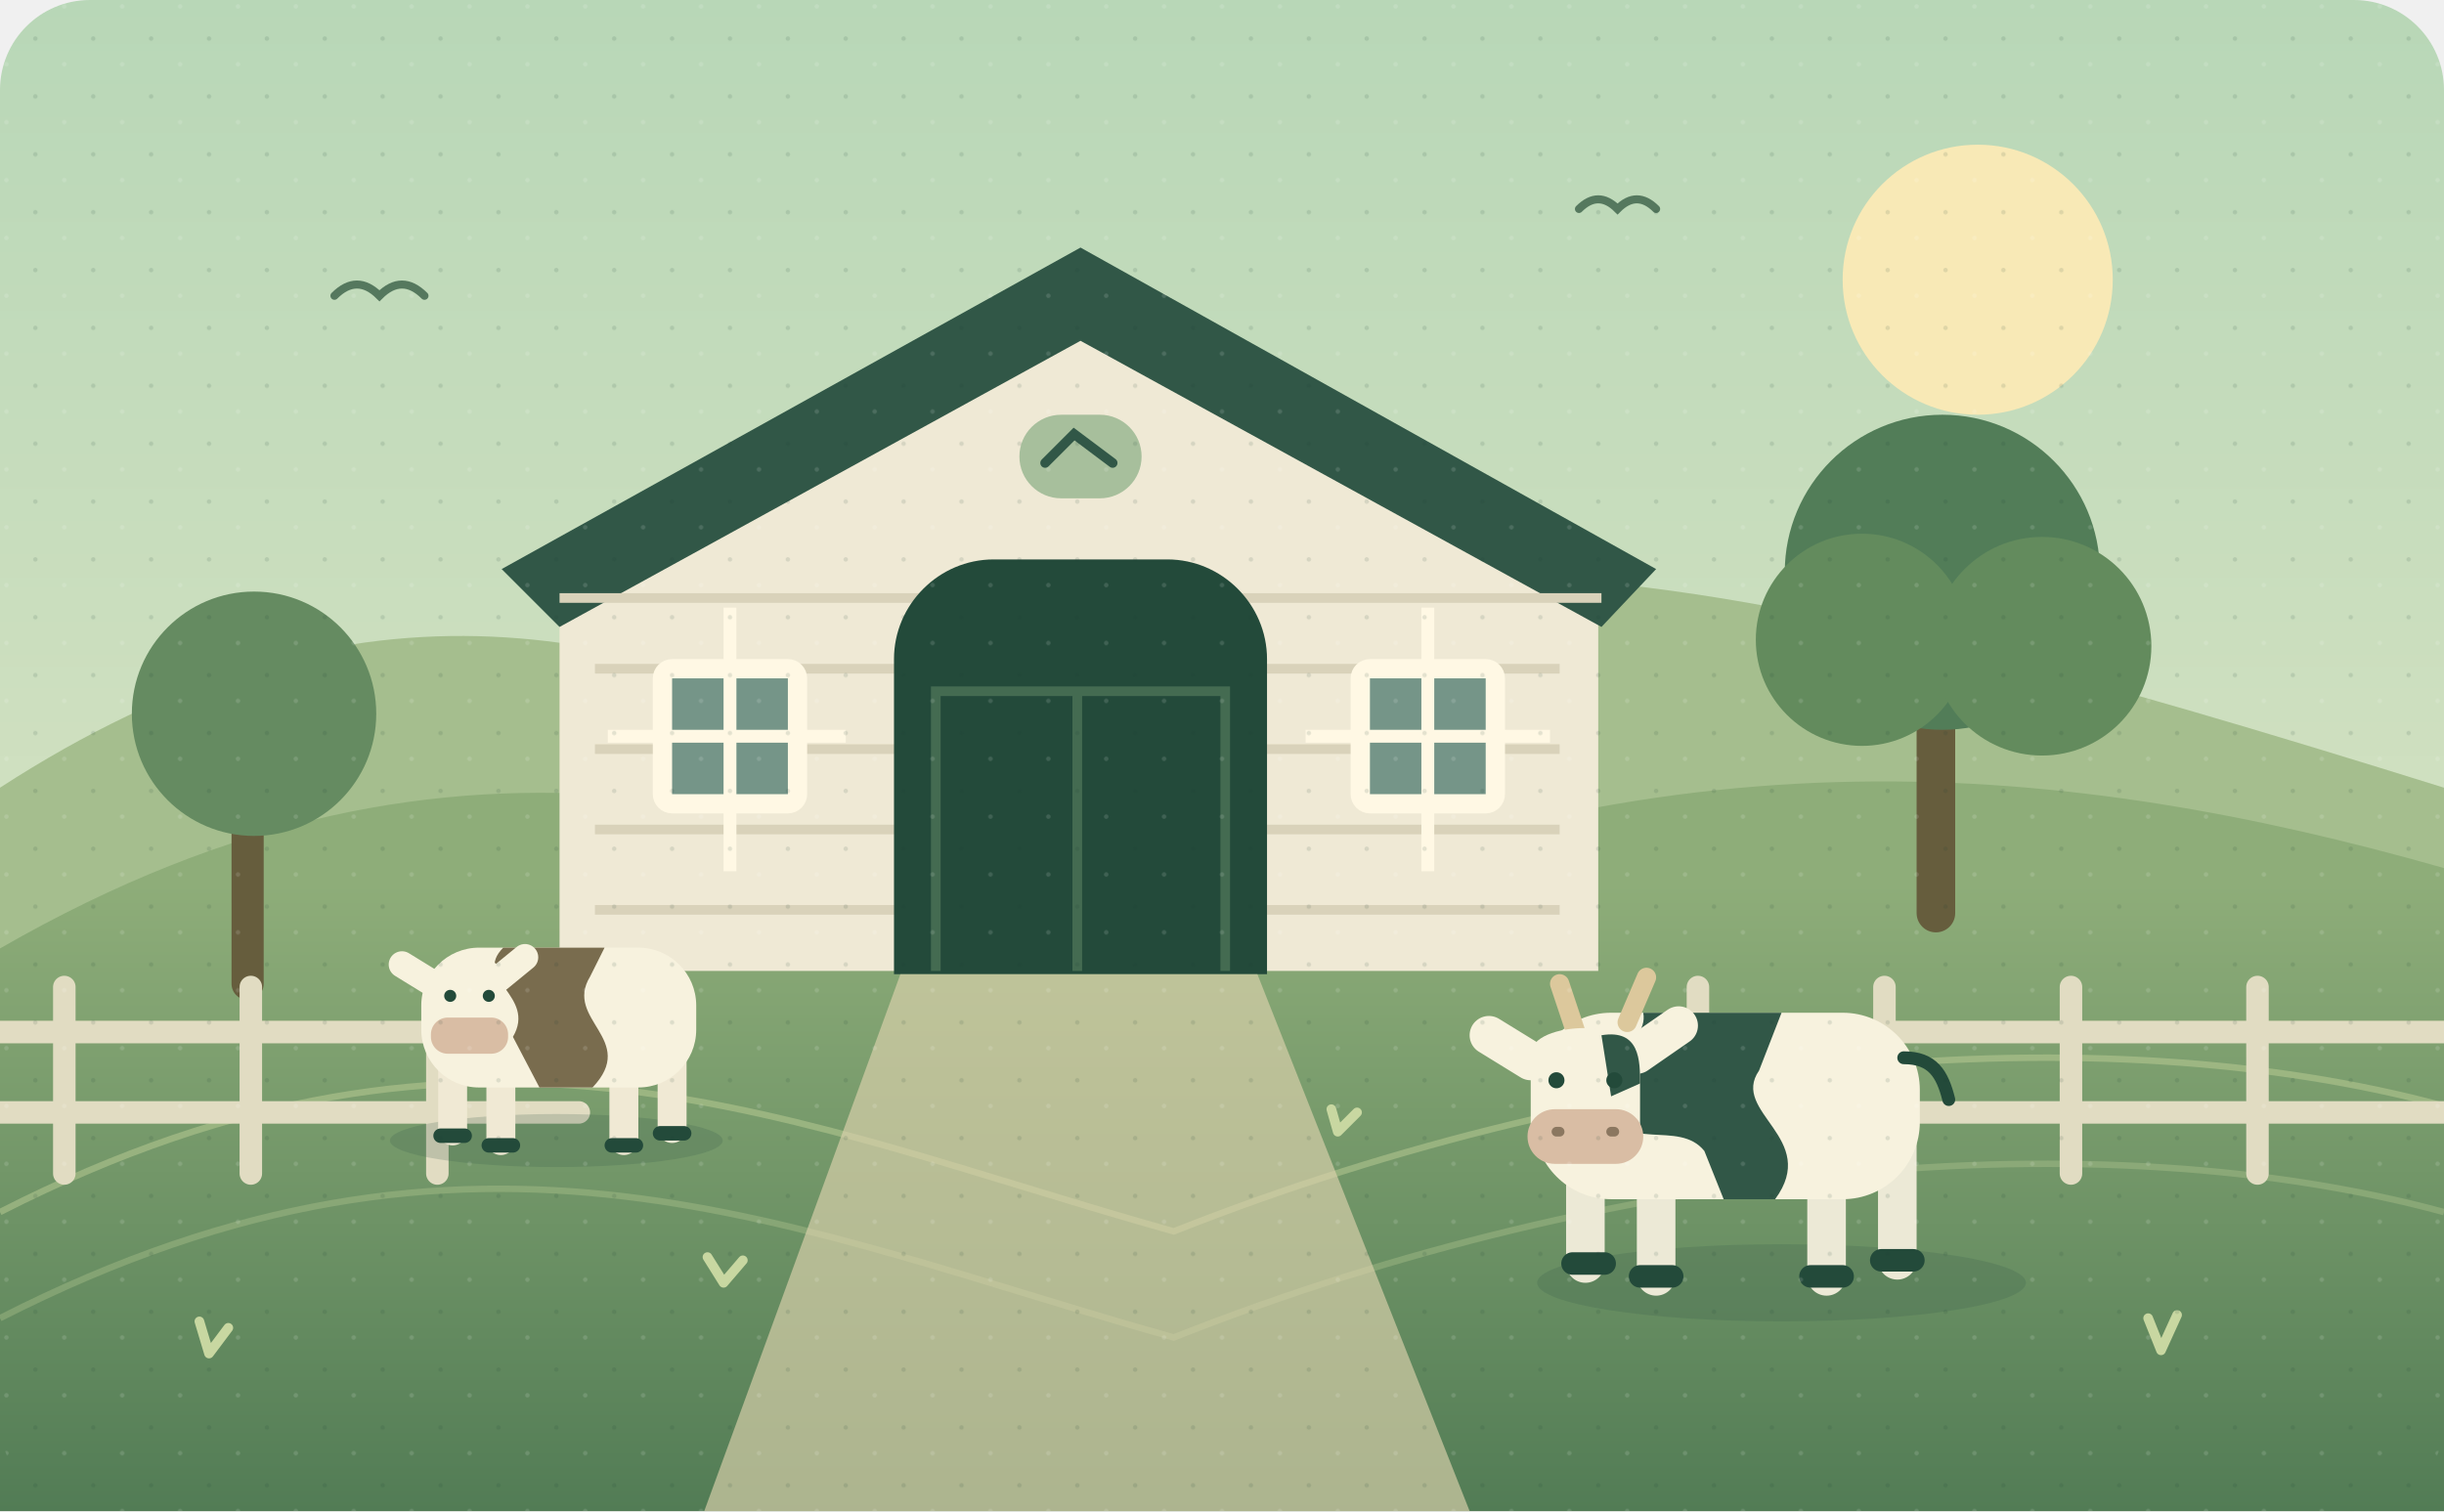
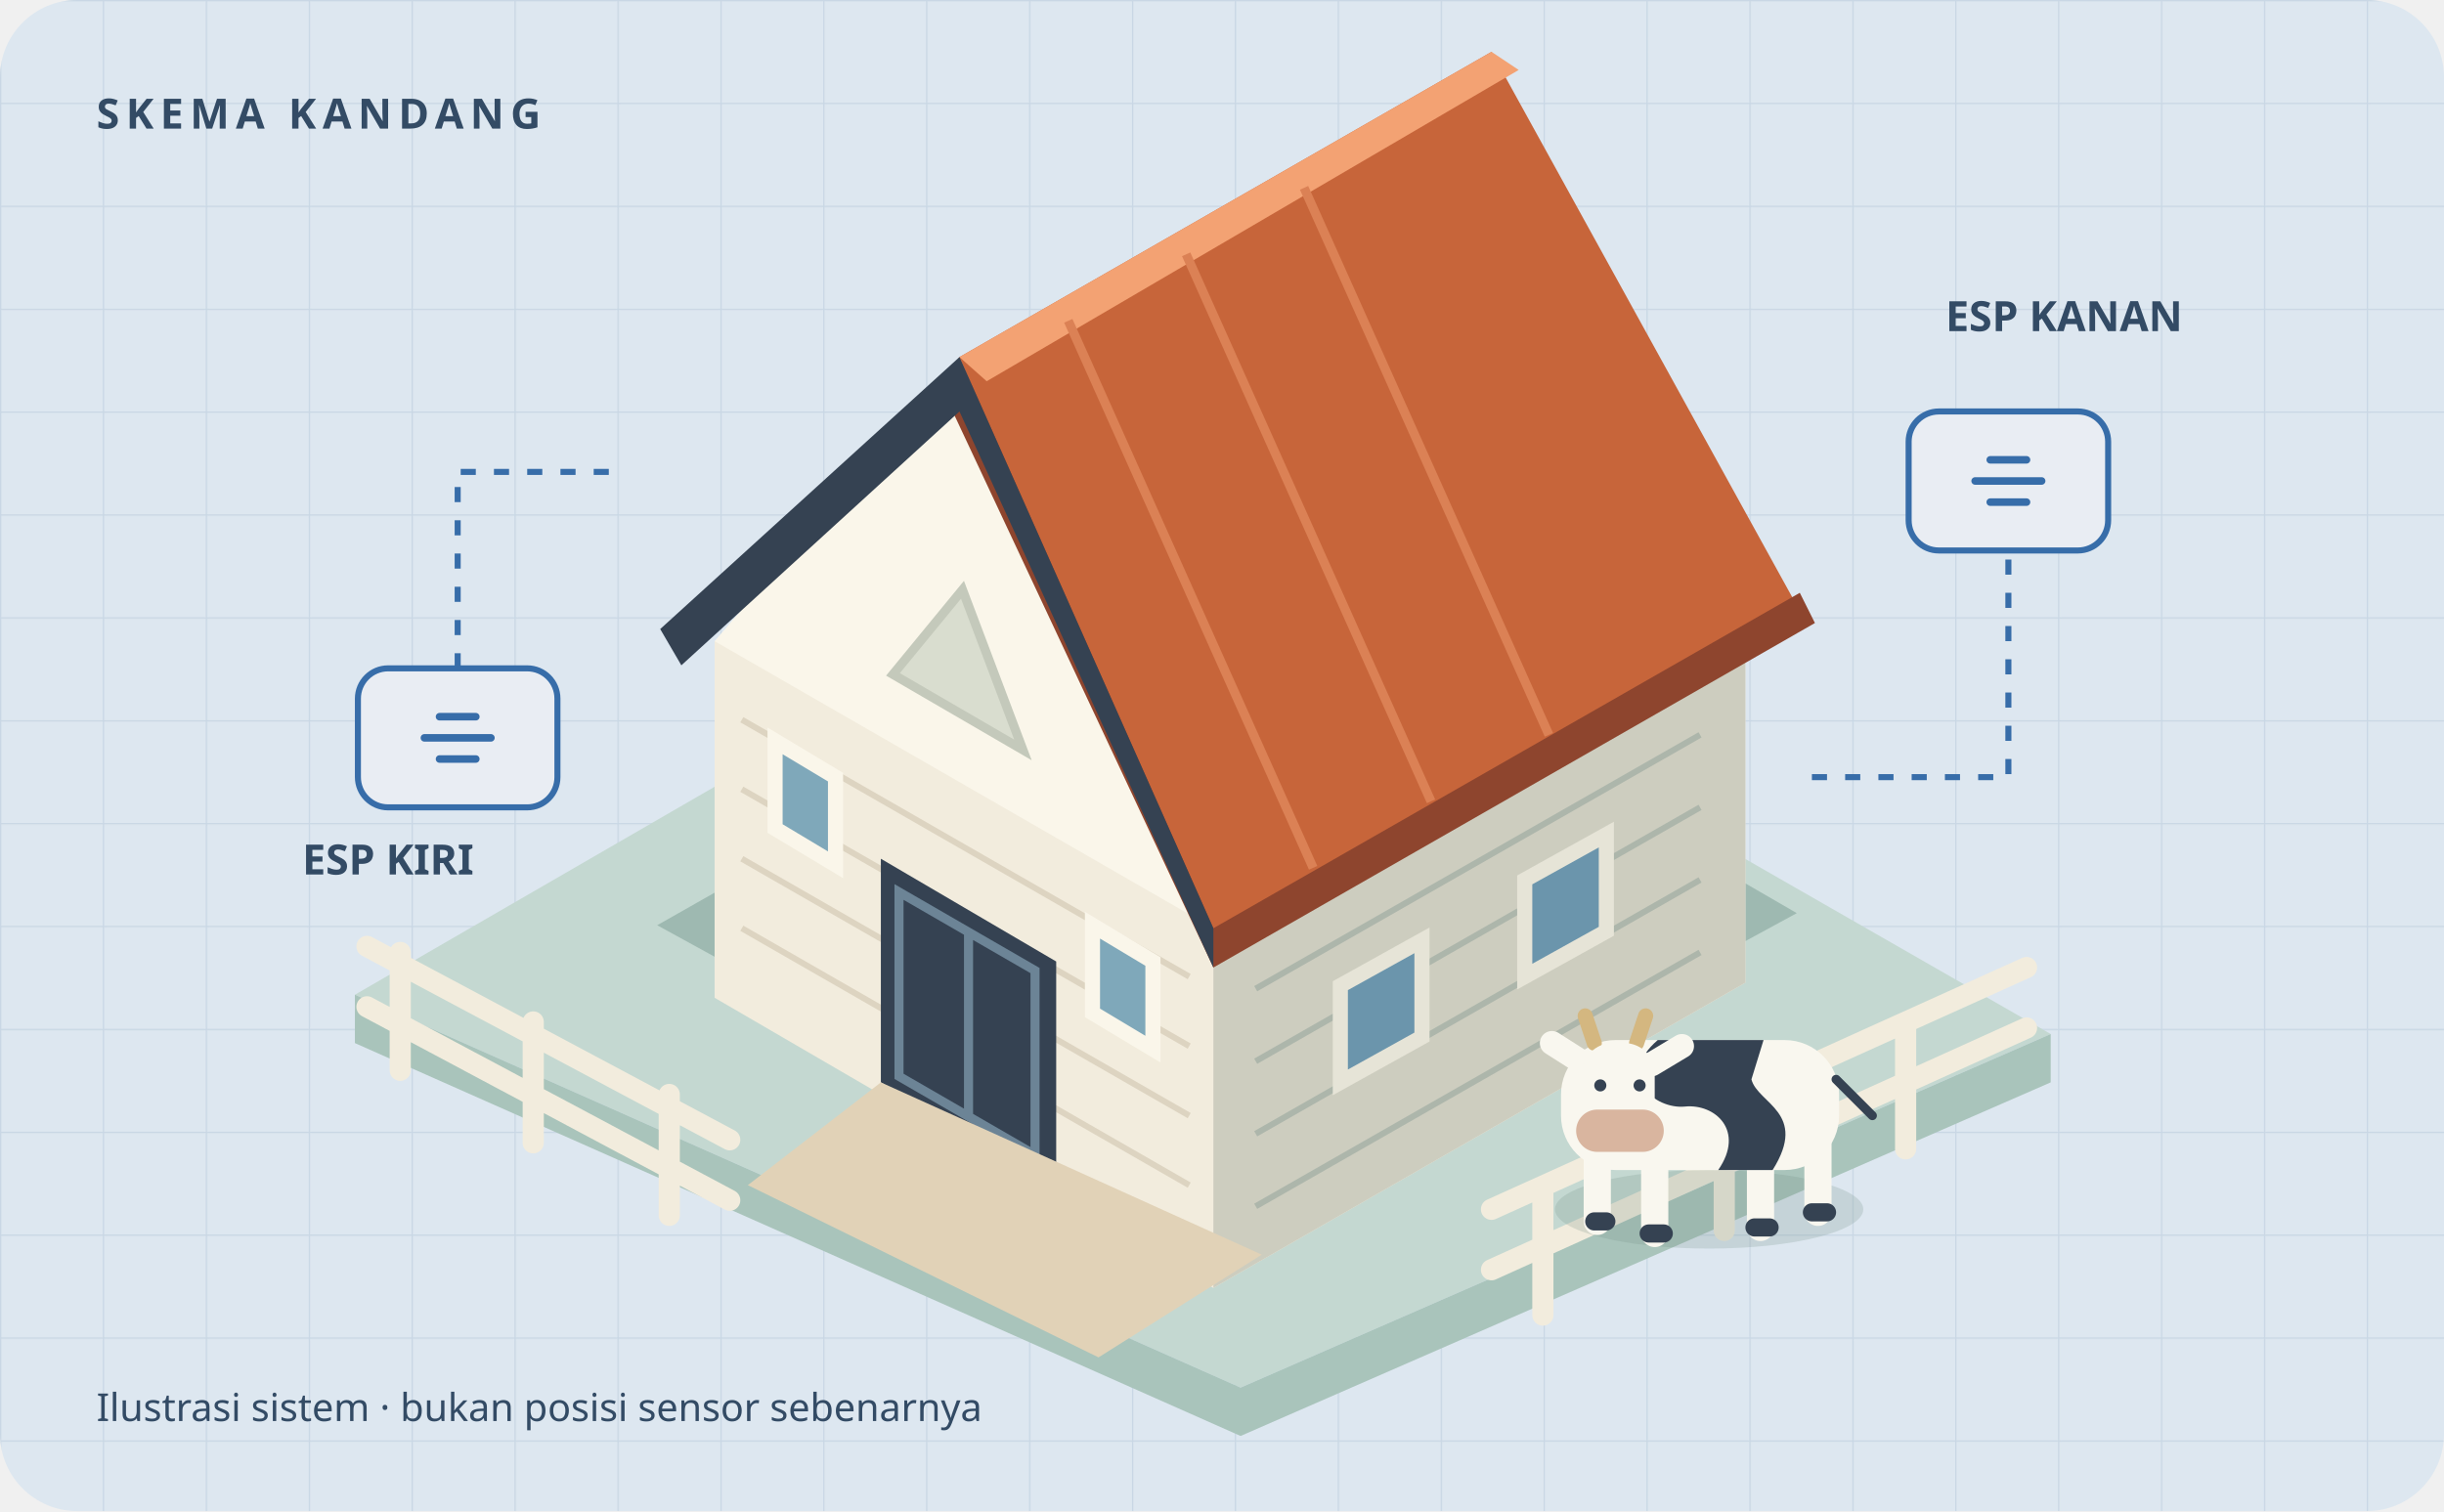
<svg xmlns="http://www.w3.org/2000/svg" viewBox="0 0 760 470" fill="none">
  <defs>
-     <linearGradient id="sky" x1="380" y1="0" x2="380" y2="470" gradientUnits="userSpaceOnUse">
-       <stop stop-color="#B8D7B7" />
-       <stop offset="1" stop-color="#E5E8C8" />
-     </linearGradient>
-     <linearGradient id="field" x1="380" y1="275" x2="380" y2="470" gradientUnits="userSpaceOnUse">
-       <stop stop-color="#8EAD79" />
-       <stop offset="1" stop-color="#527C55" />
-     </linearGradient>
-     <pattern id="grain" width="18" height="18" patternUnits="userSpaceOnUse">
-       <circle cx="2" cy="2" r=".7" fill="#FFF" opacity=".13" />
-       <circle cx="11" cy="12" r=".7" fill="#193F31" opacity=".12" />
+     <pattern id="grid" width="32" height="32" patternUnits="userSpaceOnUse">
+       <path d="M32 0H0V32" stroke="#BCCDDD" stroke-width=".8" />
    </pattern>
  </defs>
-   <rect width="760" height="470" rx="28" fill="url(#sky)" />
-   <circle cx="615" cy="87" r="42" fill="#F8E9B6" />
-   <path d="M0 245C108 175 194 192 283 237C400 143 539 176 760 245V470H0Z" fill="#A5BE8E" />
-   <path d="M0 295C146 211 253 254 369 292C518 224 644 237 760 270V470H0Z" fill="url(#field)" />
-   <path d="M0 377C149 301 247 350 365 383C504 328 653 315 760 344" stroke="#C4D39A" stroke-width="2" opacity=".45" />
-   <path d="M0 410C149 334 247 383 365 416C504 361 653 348 760 377" stroke="#C4D39A" stroke-width="2" opacity=".3" />
-   <path d="M174 170L336 87L497 170V302H174Z" fill="#EFE9D5" />
-   <path d="M156 177L336 77L515 177L498 195L336 106L174 195Z" fill="#315747" />
-   <path d="M174 186H498M185 208H485M185 233H485M185 258H485M185 283H485" stroke="#D9D2BA" stroke-width="3" />
-   <path d="M278 205C278 188 292 174 309 174H363C380 174 394 188 394 205V303H278Z" fill="#234A3A" />
-   <path d="M291 302V215H381V302M335 216V302" stroke="#446B51" stroke-width="3" />
-   <rect x="206" y="208" width="42" height="42" rx="3" fill="#759588" stroke="#FFF8E4" stroke-width="6" />
-   <path d="M227 189V271M189 229H263" stroke="#FFF8E4" stroke-width="4" />
-   <rect x="423" y="208" width="42" height="42" rx="3" fill="#759588" stroke="#FFF8E4" stroke-width="6" />
-   <path d="M444 189V271M406 229H482" stroke="#FFF8E4" stroke-width="4" />
-   <rect x="317" y="129" width="38" height="26" rx="13" fill="#A7BF9C" />
-   <path d="M325 144L334 135L346 144" stroke="#315747" stroke-width="3" stroke-linecap="round" />
-   <path d="M280 303L219 470H457L391 303Z" fill="#DDD2AD" opacity=".65" />
-   <path d="M602 284V198" stroke="#665D3D" stroke-width="12" stroke-linecap="round" />
-   <circle cx="604" cy="178" r="49" fill="#527D58" />
-   <circle cx="579" cy="199" r="33" fill="#638B5D" />
-   <circle cx="635" cy="201" r="34" fill="#638B5D" />
-   <path d="M77 306V244" stroke="#665D3D" stroke-width="10" stroke-linecap="round" />
-   <circle cx="79" cy="222" r="38" fill="#658B61" />
-   <g stroke="#E1DCC2" stroke-width="7" stroke-linecap="round">
-     <path d="M0 321H180M0 346H180M20 307V365M78 307V365M136 307V365M505 321H760M505 346H760M528 307V365M586 307V365M644 307V365M702 307V365" />
+   <rect width="760" height="470" rx="24" fill="#DDE7F0" />
+   <rect width="760" height="470" rx="24" fill="url(#grid)" opacity=".6" />
+   <g transform="translate(22 18) scale(.94)">
+     <path d="m94 310 268-155 293 168-268 117Z" fill="#C4D8D1" />
+     <path d="m94 310 293 130 268-117v16L387 456 94 326Z" fill="#A9C4BB" />
+     <path d="m194 287 194-110 183 106-193 105Z" fill="#9EB9B1" />
+     <path d="M213 193 389 92l165 96v118L378 407 213 311Z" fill="#F2ECDD" />
+     <path d="m378 288 176-100v118L378 407Z" fill="#CDCDBF" />
+     <path d="m213 193 81-94 84 189Z" fill="#FAF6EA" />
+     <path d="m294 99 176-101 102 185-194 111Z" fill="#C7653A" />
+     <path d="m294 99 176-101 9 6-176 103Z" fill="#F3A273" />
+     <path d="m294 99 84 189 194-111 5 10-199 114-90-192Z" fill="#8E452E" />
+     <path d="m294 99-99 90 7 12 92-84 84 184v-13Z" fill="#354252" />
+     <path d="m330 87 81 181m-42-203 81 181m-42-203 81 181" stroke="#DB8155" stroke-width="3" />
+     <path d="m222 219 148 85m-148-62 148 85m-148-62 148 85m-148-62 148 85" stroke="#DDD4C1" stroke-width="2" />
+     <path d="m392 308 147-84m-147 108 147-84m-147 108 147-84m-147 108 147-84" stroke="#ADB6AB" stroke-width="2" />
+     <path d="m268 265 58 34v74l-58-34Z" fill="#354252" />
+     <path d="m274 276 45 26v61l-45-26Zm23 14v60" stroke="#6C8496" stroke-width="3" />
+     <path d="m233 226 20 12v29l-20-12Zm105 61 20 12v29l-20-12Z" fill="#7FA8BA" stroke="#FAF6EA" stroke-width="5" />
+     <path d="m420 307 27-15v32l-27 15Zm61-35 27-15v32l-27 15Z" fill="#6B95AC" stroke="#E6E4D7" stroke-width="5" />
+     <path d="m272 204 23-28 20 53Z" fill="#D9DDCF" stroke="#C4C9BB" stroke-width="3" />
+     <path d="m268 339-44 34 116 57 54-34Z" fill="#E1D2B7" />
+     <g stroke="#F2ECDD" stroke-width="7" stroke-linecap="round">
+       <path d="m98 314 120 64m-120-84 120 64m-109-62v39m44-16v40m45-16v40" />
+       <path d="m470 401 177-80m-177 60 177-80m-160 74v41m60-69v41m60-68v41" />
+     </g>
+     <ellipse cx="542" cy="381" rx="51" ry="13" fill="#708E84" opacity=".22" />
+     <g stroke-linecap="round">
+       <path d="M505 360v25m19-20v24m35-25v23m19-31v26" stroke="#F9F7EF" stroke-width="9" />
+       <path d="M504 385h4m14 4h5m30-2h5m14-5h5" stroke="#354252" stroke-width="6" />
+       <rect x="493" y="325" width="92" height="43" rx="18" fill="#F9F7EF" />
+       <path d="M525 325c-14 12-1 23 9 22s20 8 11 21h18c12-19-5-22-7-30l4-13Z" fill="#354252" />
+       <path d="m584 338 12 12" stroke="#354252" stroke-width="3" />
+       <path d="m501 333-11-7m33 7 10-6" stroke="#F9F7EF" stroke-width="8" />
+       <path d="m504 326-3-9m17 9 3-9" stroke="#D4B780" stroke-width="5" />
+       <rect x="500" y="326" width="24" height="35" rx="10" fill="#F9F7EF" />
+       <rect x="498" y="348" width="29" height="14" rx="7" fill="#D9B59F" />
+       <circle cx="506" cy="340" r="2" fill="#354252" />
+       <circle cx="519" cy="340" r="2" fill="#354252" />
+     </g>
+     <path d="M178 137h-50v65m448 36h65v-75" stroke="#376DA9" stroke-width="2" stroke-dasharray="5 6" />
+     <g fill="#E9EDF3" stroke="#376DA9" stroke-width="2">
+       <rect x="95" y="202" width="66" height="46" rx="10" />
+       <rect x="608" y="117" width="66" height="46" rx="10" />
+     </g>
+     <g stroke="#376DA9" stroke-width="2.5" stroke-linecap="round">
+       <path d="M117 225h22m-17-7h12m-12 14h12m496-92h22m-17-7h12m-12 14h12" />
+     </g>
  </g>
-   <ellipse cx="554" cy="399" rx="76" ry="12" fill="#315747" opacity=".2" />
-   <g>
-     <path d="M493 356V393M515 366V397M568 365V397M590 354V392" stroke="#ECE9D6" stroke-width="12" stroke-linecap="round" />
-     <path d="M489 393H499M510 397H520M563 397H573M585 392H595" stroke="#234A3A" stroke-width="7" stroke-linecap="round" />
-     <rect x="477" y="315" width="120" height="58" rx="24" fill="#F7F2DE" />
-     <path d="M511 315C513 326 492 329 499 344C505 359 522 348 530 358L536 373H552C566 354 538 346 547 333L554 315Z" fill="#315747" />
-     <path d="M592 329C601 329 604 334 606 342" stroke="#234A3A" stroke-width="4" stroke-linecap="round" />
-     <path d="M490 321L485 306M506 318L512 304" stroke="#DCC89C" stroke-width="6" stroke-linecap="round" />
-     <path d="M476 330L463 322M509 328L522 319" stroke="#F7F2DE" stroke-width="12" stroke-linecap="round" />
-     <path d="M476 328C476 317 510 317 510 328V350C510 368 476 368 476 350Z" fill="#F7F2DE" />
-     <path d="M498 322C510 320 510 330 510 337L501 341Z" fill="#315747" />
-     <rect x="475" y="345" width="36" height="17" rx="8.5" fill="#D9BDA4" />
-     <circle cx="484" cy="336" r="2.5" fill="#234A3A" />
-     <circle cx="502" cy="336" r="2.5" fill="#234A3A" />
-     <path d="M484 352H485M501 352H502" stroke="#8B7760" stroke-width="3" stroke-linecap="round" />
+   <g fill="#334B65" font-family="Segoe UI, sans-serif" font-size="13" font-weight="600">
+     <text x="94" y="272">ESP KIRI</text>
+     <text x="605" y="103">ESP KANAN</text>
+     <text x="30" y="40" letter-spacing="2">SKEMA KANDANG</text>
+     <text x="30" y="442" font-size="12" font-weight="400">Ilustrasi sistem · bukan posisi sensor sebenarnya</text>
  </g>
-   <g transform="translate(173 57) scale(.75)">
-     <ellipse cx="0" cy="397" rx="69" ry="11" fill="#315747" opacity=".2" />
-     <path d="M-43 357V393M-23 368V397M28 368V397M48 357V392" stroke="#F0E9D4" stroke-width="12" stroke-linecap="round" />
-     <path d="M-48 395H-38M-28 399H-18M23 399H33M43 394H53" stroke="#234A3A" stroke-width="6" stroke-linecap="round" />
-     <rect x="-56" y="317" width="114" height="58" rx="24" fill="#F7F2DE" />
-     <path d="M-22 317C-35 330-8 337-18 354L-7 375H15C34 355 3 347 14 329L20 317Z" fill="#796C4E" />
-     <path d="M-51 332L-64 324M-24 330L-13 321" stroke="#F7F2DE" stroke-width="11" stroke-linecap="round" />
-     <path d="M-50 329C-50 318-22 318-22 329V350C-22 368-50 368-50 350Z" fill="#F7F2DE" />
-     <rect x="-52" y="346" width="32" height="15" rx="7" fill="#D9BDA4" />
-     <circle cx="-44" cy="337" r="2.5" fill="#234A3A" />
-     <circle cx="-28" cy="337" r="2.5" fill="#234A3A" />
-   </g>
-   <g stroke="#C8D7A1" stroke-width="3" stroke-linecap="round">
-     <path d="M65 421L62 411M65 421L71 413M672 420L668 410M672 420L677 409M416 352L414 345M416 352L422 346M225 399L220 391M225 399L231 392" />
-   </g>
-   <g stroke="#55785E" stroke-width="2.5" stroke-linecap="round">
-     <path d="M104 92Q111 85 118 92Q125 85 132 92M491 65Q497 59 503 65Q509 59 515 65" />
-   </g>
-   <rect width="760" height="470" rx="28" fill="url(#grain)" />
</svg>
